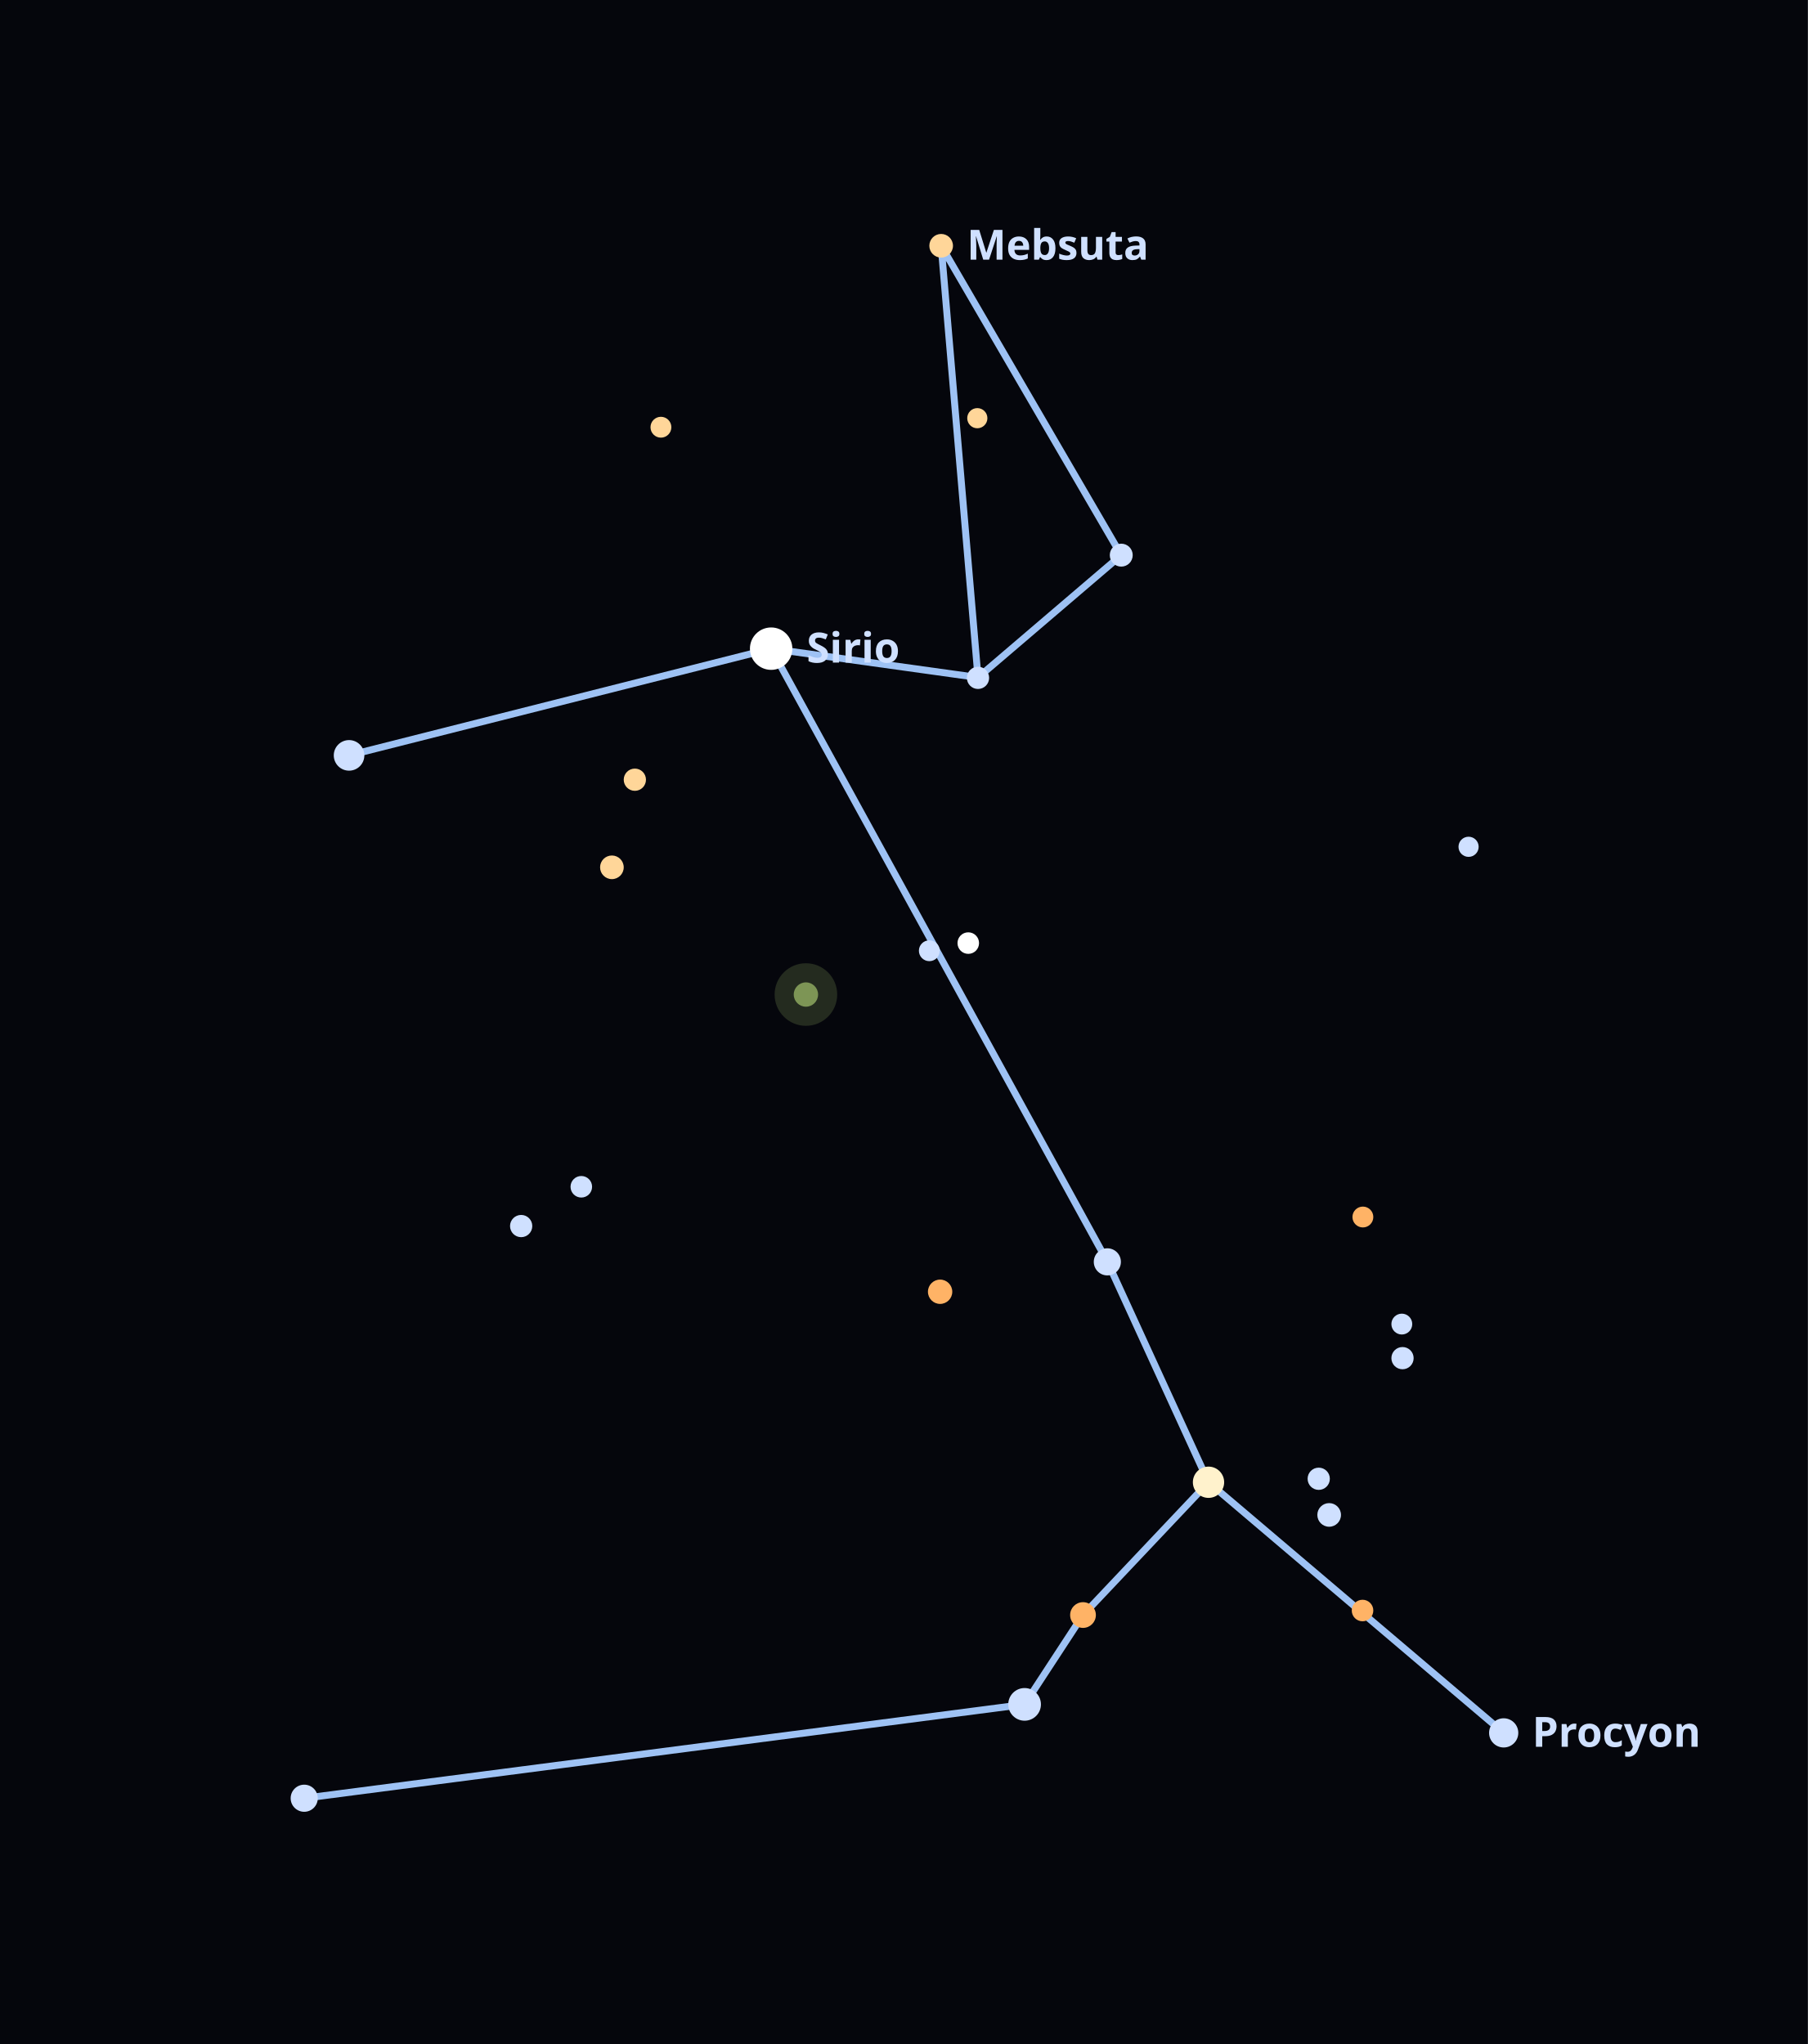
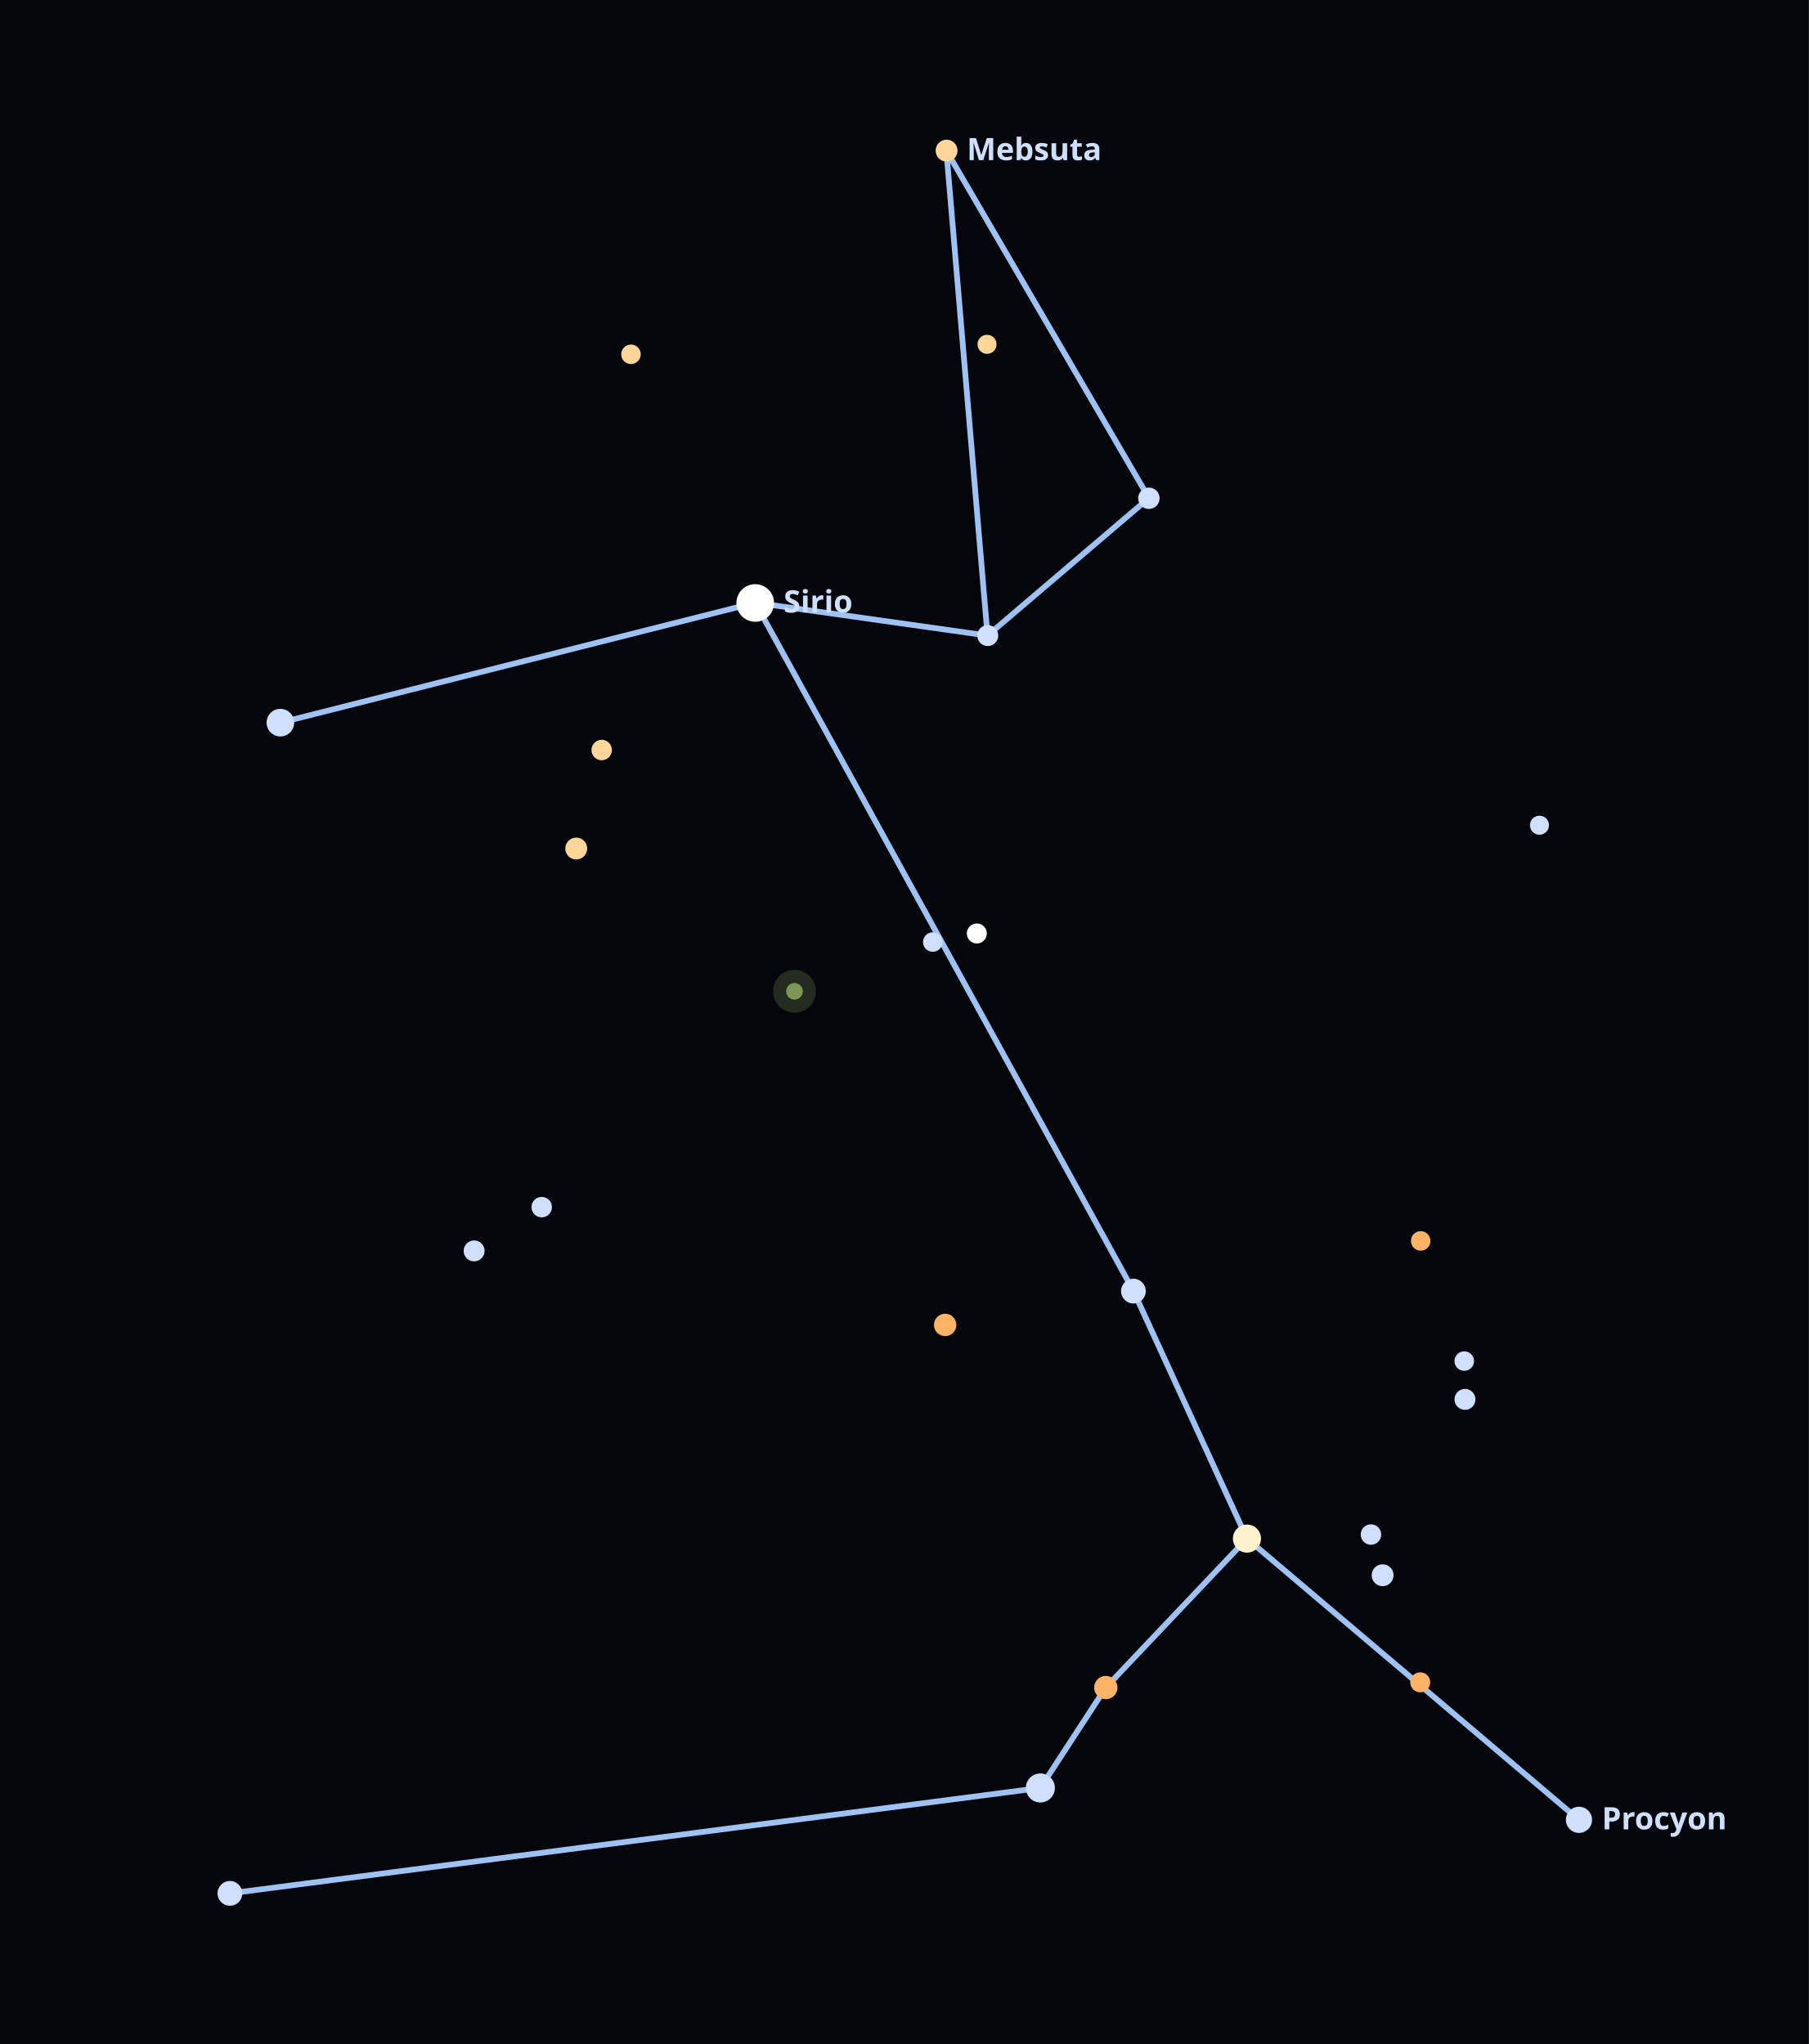
- <svg xmlns="http://www.w3.org/2000/svg" viewBox="0 0 520 588" font-family="Audiowide, Segoe UI, sans-serif">
-   <rect width="520" height="588" fill="#05060c" />
-   <polyline points="100.4,217.3 221.8,186.6 318.5,362.9 347.6,426.4 311.5,464.6 294.7,490.3 87.5,517.3" fill="none" stroke="#a6ccff" stroke-width="2.0" stroke-opacity="0.95" stroke-linejoin="round" />
-   <polyline points="432.5,498.5 347.6,426.4" fill="none" stroke="#a6ccff" stroke-width="2.0" stroke-opacity="0.95" stroke-linejoin="round" />
-   <polyline points="221.8,186.6 281.3,194.9 322.5,159.7 270.7,70.7 281.3,194.9" fill="none" stroke="#a6ccff" stroke-width="2.0" stroke-opacity="0.95" stroke-linejoin="round" />
-   <circle class="star" cx="100.4" cy="217.3" r="4.4" fill="#cfe0ff" data-name="HIP 30324" data-meta="mag 1.98" />
-   <circle class="star" cx="221.8" cy="186.6" r="6.1" fill="#ffffff" data-name="Sirio" data-meta="mag -1.44" />
-   <text x="232.0" y="190.6" fill="#cfe0ff" font-size="12" font-weight="bold">Sirio</text>
-   <circle class="star" cx="318.5" cy="363.0" r="3.9" fill="#cfe0ff" data-name="HIP 33977" data-meta="mag 3.02" />
-   <circle class="star" cx="347.6" cy="426.4" r="4.5" fill="#fff2cc" data-name="HIP 34444" data-meta="mag 1.83" />
-   <circle class="star" cx="311.5" cy="464.6" r="3.7" fill="#ffb366" data-name="HIP 33856" data-meta="mag 3.49" />
-   <circle class="star" cx="294.7" cy="490.3" r="4.7" fill="#cfe0ff" data-name="HIP 33579" data-meta="mag 1.5" />
-   <circle class="star" cx="87.5" cy="517.3" r="3.9" fill="#cfe0ff" data-name="HIP 30122" data-meta="mag 3.02" />
-   <circle class="star" cx="432.5" cy="498.5" r="4.2" fill="#cfe0ff" data-name="Procyon" data-meta="mag 2.45" />
-   <text x="440.7" y="502.5" fill="#cfe0ff" font-size="12" font-weight="bold">Procyon</text>
-   <circle class="star" cx="281.3" cy="195.0" r="3.2" fill="#cfe0ff" data-name="HIP 33347" data-meta="mag 4.36" />
-   <circle class="star" cx="322.5" cy="159.7" r="3.3" fill="#cfe0ff" data-name="HIP 34045" data-meta="mag 4.11" />
-   <circle class="star" cx="270.7" cy="70.7" r="3.4" fill="#ffd699" data-name="Mebsuta" data-meta="mag 4.08" />
-   <text x="278.1" y="74.7" fill="#cfe0ff" font-size="12" font-weight="bold">Mebsuta</text>
-   <circle class="star" cx="678.3" cy="945.4" r="4.5" fill="#cfe0ff" data-name="Sirio" data-meta="mag 1.75" />
-   <text x="686.8" y="949.4" fill="#cfe0ff" font-size="12" font-weight="bold">Sirio</text>
-   <circle class="star" cx="270.4" cy="371.6" r="3.5" fill="#ffb366" data-name="HIP 33152" data-meta="mag 3.89" />
-   <circle class="star" cx="176.0" cy="249.5" r="3.4" fill="#ffd699" data-name="HIP 31592" data-meta="mag 3.95" />
-   <circle class="star" cx="382.3" cy="435.8" r="3.4" fill="#cfe0ff" data-name="HIP 35037" data-meta="mag 4.01" />
-   <circle class="star" cx="149.9" cy="352.7" r="3.2" fill="#cfe0ff" data-name="HIP 31125" data-meta="mag 4.34" />
-   <circle class="star" cx="403.4" cy="390.7" r="3.2" fill="#cfe0ff" data-name="HIP 35415" data-meta="mag 4.37" />
-   <circle class="star" cx="182.6" cy="224.3" r="3.2" fill="#ffd699" data-name="HIP 31700" data-meta="mag 4.42" />
-   <circle class="star" cx="379.3" cy="425.4" r="3.2" fill="#cfe0ff" data-name="HIP 34981" data-meta="mag 4.42" />
-   <circle class="star" cx="167.2" cy="341.4" r="3.1" fill="#cfe0ff" data-name="HIP 31416" data-meta="mag 4.54" />
-   <circle class="star" cx="278.5" cy="271.3" r="3.1" fill="#ffffff" data-name="HIP 33302" data-meta="mag 4.66" />
-   <circle class="star" cx="391.9" cy="463.3" r="3.1" fill="#ffb366" data-name="HIP 35205" data-meta="mag 4.66" />
-   <circle class="star" cx="190.1" cy="122.9" r="3.0" fill="#ffd699" data-name="HIP 31827" data-meta="mag 4.82" />
-   <circle class="star" cx="267.3" cy="273.5" r="3.0" fill="#cfe0ff" data-name="HIP 33092" data-meta="mag 4.82" />
-   <circle class="star" cx="392.0" cy="350.1" r="3.0" fill="#ffb366" data-name="HIP 35210" data-meta="mag 4.83" />
-   <circle class="star" cx="403.2" cy="380.9" r="3.0" fill="#cfe0ff" data-name="HIP 35412" data-meta="mag 4.88" />
-   <circle class="star" cx="422.4" cy="243.6" r="2.9" fill="#cfe0ff" data-name="HIP 35727" data-meta="mag 4.94" />
-   <circle class="star" cx="281.1" cy="120.3" r="2.9" fill="#ffd699" data-name="HIP 33345" data-meta="mag 5.0" />
-   <circle class="star" cx="231.8" cy="286.1" r="9" fill="#d6ff8c" fill-opacity="0.15" data-name="M41" data-meta="oc" />
-   <circle cx="231.8" cy="286.1" r="3.5" fill="#d6ff8c" fill-opacity="0.5" />
+ <svg xmlns="http://www.w3.org/2000/svg" viewBox="0 0 760 859" font-family="Audiowide, Segoe UI, sans-serif">
+   <rect width="760" height="859" fill="#05060c" />
+   <polyline class="fig-line" points="117.8,303.7 317.3,253.3 476.2,542.5 523.9,646.6 464.6,709.2 437.1,751.4 96.6,795.7" fill="none" stroke="#a6ccff" stroke-width="2.4" stroke-opacity="0.95" stroke-linejoin="round" data-seq="30324,32349,33977,34444,33856,33579,30122" />
+   <polyline class="fig-line" points="663.4,764.8 523.9,646.6" fill="none" stroke="#a6ccff" stroke-width="2.4" stroke-opacity="0.95" stroke-linejoin="round" data-seq="35904,34444" />
+   <polyline class="fig-line" points="317.3,253.3 414.9,267.1 482.7,209.3 397.6,63.3 414.9,267.1" fill="none" stroke="#a6ccff" stroke-width="2.4" stroke-opacity="0.95" stroke-linejoin="round" data-seq="32349,33347,34045,33160,33347" />
+   <circle class="star" cx="117.8" cy="303.7" r="5.8" fill="#cfe0ff" data-name="HIP 30324" data-meta="mag 1.98" data-vid="30324" />
+   <circle class="star" cx="317.3" cy="253.4" r="7.9" fill="#ffffff" data-name="Sirio" data-meta="mag -1.44" data-vid="32349" />
+   <text class="star-label" x="329.2" y="257.4" fill="#cfe0ff" font-size="13" font-weight="bold" data-vid="32349">Sirio</text>
+   <circle class="star" cx="476.2" cy="542.6" r="5.2" fill="#cfe0ff" data-name="HIP 33977" data-meta="mag 3.02" data-vid="33977" />
+   <circle class="star" cx="523.9" cy="646.6" r="5.9" fill="#fff2cc" data-name="HIP 34444" data-meta="mag 1.83" data-vid="34444" />
+   <circle class="star" cx="464.6" cy="709.2" r="4.9" fill="#ffb366" data-name="HIP 33856" data-meta="mag 3.49" data-vid="33856" />
+   <circle class="star" cx="437.1" cy="751.4" r="6.1" fill="#cfe0ff" data-name="HIP 33579" data-meta="mag 1.5" data-vid="33579" />
+   <circle class="star" cx="96.6" cy="795.7" r="5.2" fill="#cfe0ff" data-name="HIP 30122" data-meta="mag 3.02" data-vid="30122" />
+   <circle class="star" cx="663.4" cy="764.8" r="5.5" fill="#cfe0ff" data-name="Procyon" data-meta="mag 2.45" data-vid="35904" />
+   <text class="star-label" x="673.0" y="768.8" fill="#cfe0ff" font-size="13" font-weight="bold" data-vid="35904">Procyon</text>
+   <circle class="star" cx="415.0" cy="267.1" r="4.4" fill="#cfe0ff" data-name="HIP 33347" data-meta="mag 4.36" data-vid="33347" />
+   <circle class="star" cx="482.7" cy="209.4" r="4.5" fill="#cfe0ff" data-name="HIP 34045" data-meta="mag 4.11" data-vid="34045" />
+   <circle class="star" cx="397.7" cy="63.3" r="4.6" fill="#ffd699" data-name="Mebsuta" data-meta="mag 4.08" data-vid="33160" />
+   <text class="star-label" x="406.2" y="67.3" fill="#cfe0ff" font-size="13" font-weight="bold" data-vid="33160">Mebsuta</text>
+   <circle class="star" cx="1067.2" cy="1497.6" r="6.0" fill="#cfe0ff" data-name="Sirio" data-meta="mag 1.75" data-vid="39953" />
+   <text class="star-label" x="1077.2" y="1501.6" fill="#cfe0ff" font-size="13" font-weight="bold" data-vid="39953">Sirio</text>
+   <circle class="star" cx="397.1" cy="556.8" r="4.7" fill="#ffb366" data-name="HIP 33152" data-meta="mag 3.89" data-vid="33152" />
+   <circle class="star" cx="242.1" cy="356.6" r="4.6" fill="#ffd699" data-name="HIP 31592" data-meta="mag 3.95" data-vid="31592" />
+   <circle class="star" cx="580.9" cy="662.0" r="4.6" fill="#cfe0ff" data-name="HIP 35037" data-meta="mag 4.01" data-vid="35037" />
+   <circle class="star" cx="199.2" cy="525.7" r="4.4" fill="#cfe0ff" data-name="HIP 31125" data-meta="mag 4.34" data-vid="31125" />
+   <circle class="star" cx="615.5" cy="588.1" r="4.4" fill="#cfe0ff" data-name="HIP 35415" data-meta="mag 4.37" data-vid="35415" />
+   <circle class="star" cx="252.8" cy="315.2" r="4.3" fill="#ffd699" data-name="HIP 31700" data-meta="mag 4.42" data-vid="31700" />
+   <circle class="star" cx="576.0" cy="644.9" r="4.3" fill="#cfe0ff" data-name="HIP 34981" data-meta="mag 4.42" data-vid="34981" />
+   <circle class="star" cx="227.6" cy="507.3" r="4.3" fill="#cfe0ff" data-name="HIP 31416" data-meta="mag 4.54" data-vid="31416" />
+   <circle class="star" cx="410.4" cy="392.3" r="4.2" fill="#ffffff" data-name="HIP 33302" data-meta="mag 4.66" data-vid="33302" />
+   <circle class="star" cx="596.7" cy="707.0" r="4.2" fill="#ffb366" data-name="HIP 35205" data-meta="mag 4.66" data-vid="35205" />
+   <circle class="star" cx="265.1" cy="148.9" r="4.1" fill="#ffd699" data-name="HIP 31827" data-meta="mag 4.82" data-vid="31827" />
+   <circle class="star" cx="391.9" cy="395.9" r="4.1" fill="#cfe0ff" data-name="HIP 33092" data-meta="mag 4.82" data-vid="33092" />
+   <circle class="star" cx="596.9" cy="521.5" r="4.1" fill="#ffb366" data-name="HIP 35210" data-meta="mag 4.83" data-vid="35210" />
+   <circle class="star" cx="615.2" cy="572.0" r="4.1" fill="#cfe0ff" data-name="HIP 35412" data-meta="mag 4.88" data-vid="35412" />
+   <circle class="star" cx="646.8" cy="346.8" r="4.0" fill="#cfe0ff" data-name="HIP 35727" data-meta="mag 4.94" data-vid="35727" />
+   <circle class="star" cx="414.7" cy="144.7" r="4.0" fill="#ffd699" data-name="HIP 33345" data-meta="mag 5.0" data-vid="33345" />
+   <circle class="star" cx="333.8" cy="416.6" r="9" fill="#d6ff8c" fill-opacity="0.15" data-name="M41" data-meta="oc" />
+   <circle cx="333.8" cy="416.6" r="3.5" fill="#d6ff8c" fill-opacity="0.5" />
</svg>
